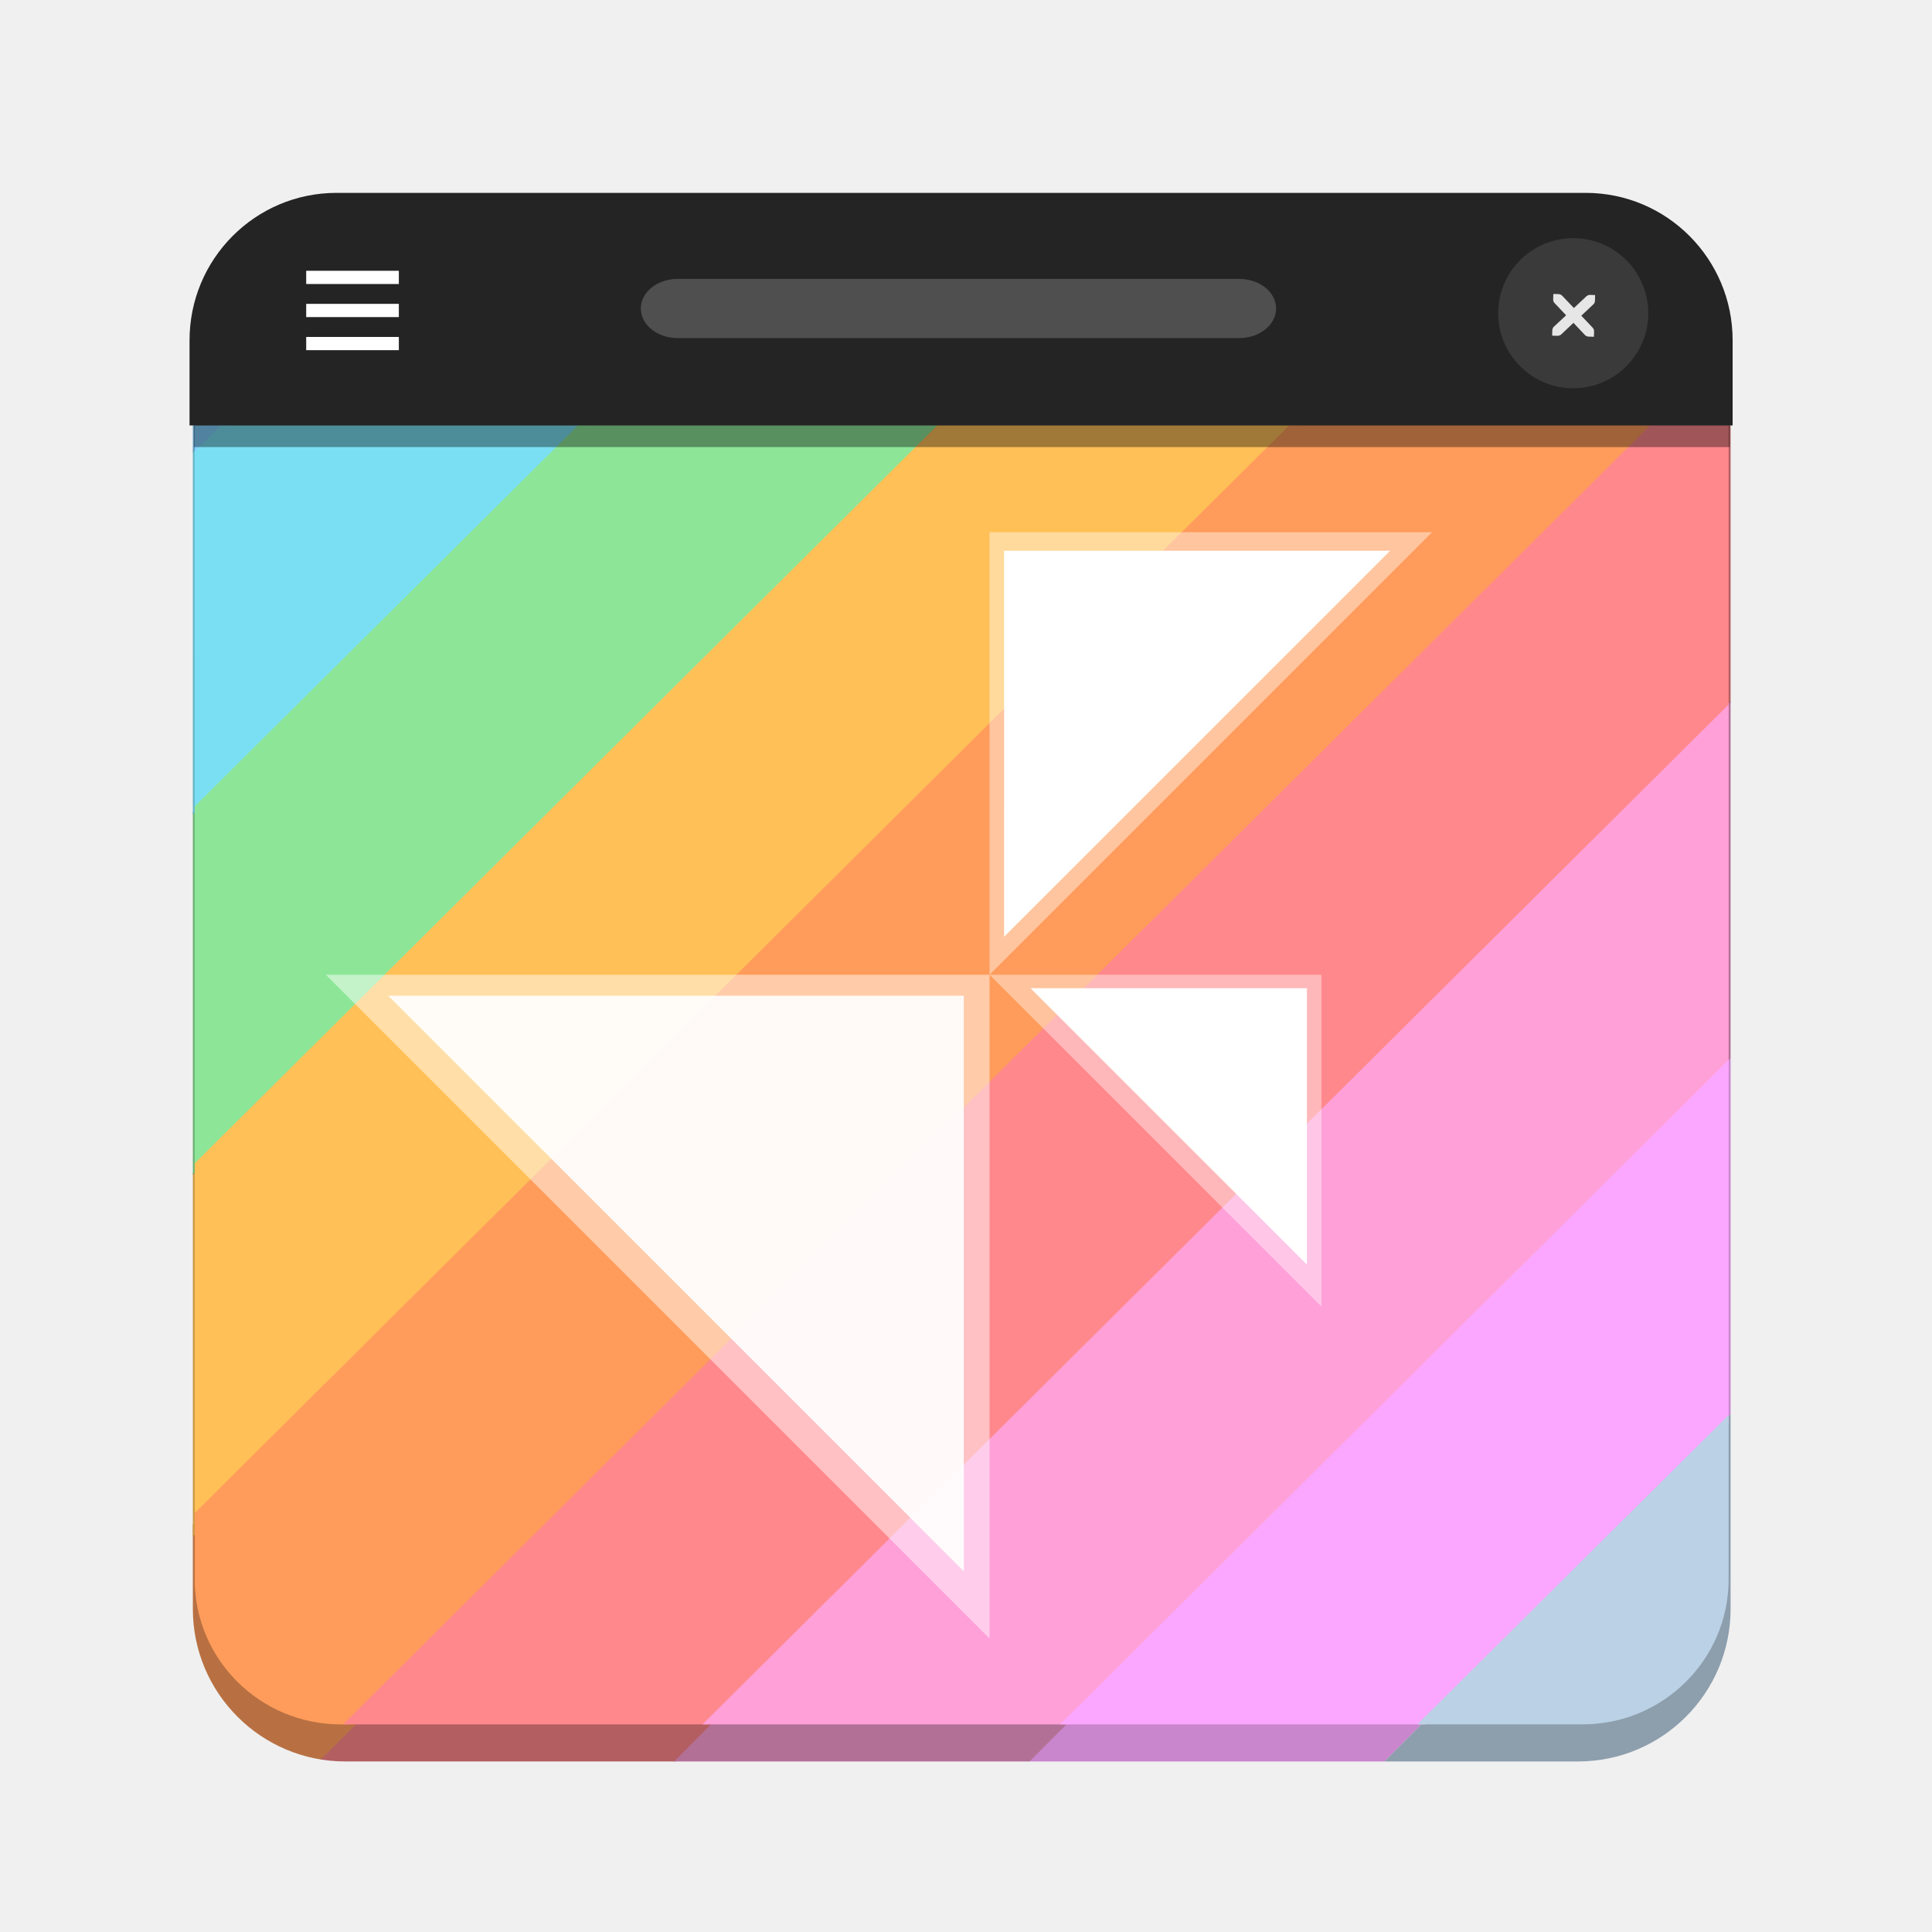
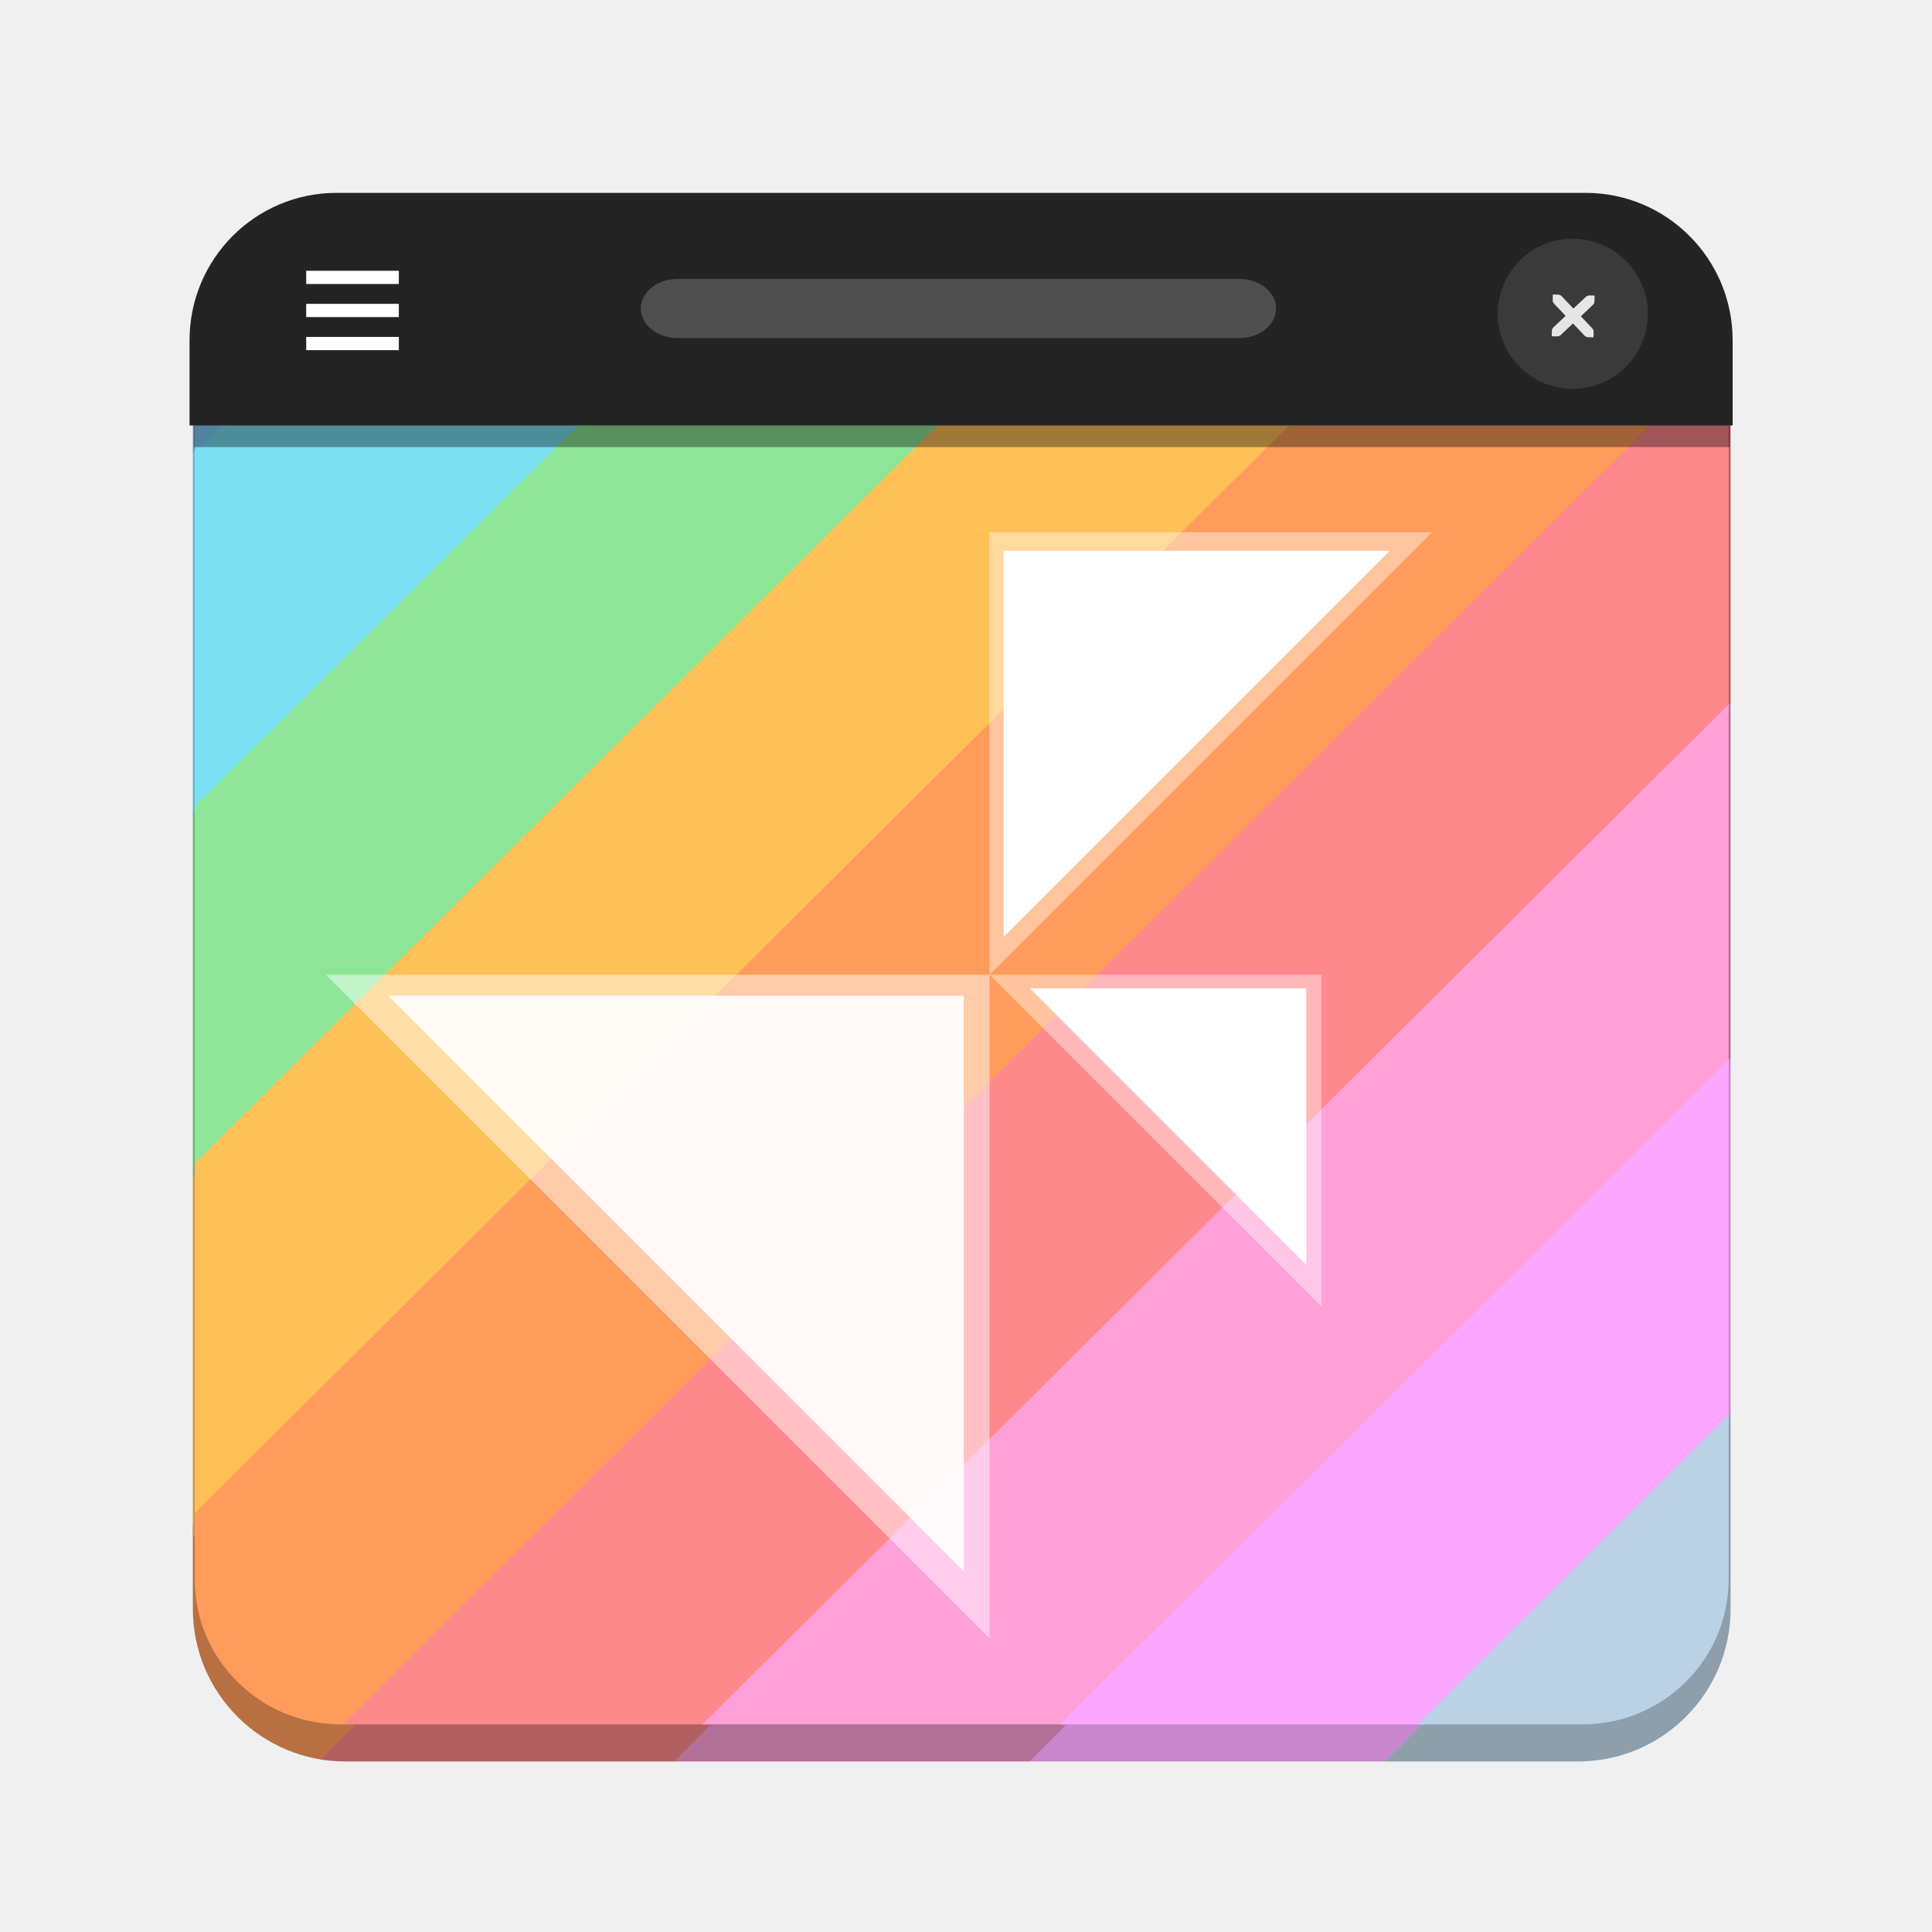
- <svg xmlns="http://www.w3.org/2000/svg" height="128px" viewBox="0 0 128 128" width="128px" version="1.1" id="svg16" xml:space="preserve">
-   <defs id="defs16">
-     <clipPath clipPathUnits="userSpaceOnUse" id="clipPath17">
-       <path d="M 105.998,97.999 V 30.001 c 0,-4.419 -3.58,-7.999 -7.999,-7.999 H 30.001 c -4.419,0 -7.999,3.58 -7.999,7.999 v 67.998 c 0,4.419 3.58,7.999 7.999,7.999 h 67.998 c 4.419,0 7.999,-3.58 7.999,-7.999 z m 0,0" fill="url(#a)" id="path17" style="fill:#000000;fill-opacity:1" />
+ <svg xmlns="http://www.w3.org/2000/svg" xmlns:xlink="http://www.w3.org/1999/xlink" xml:space="preserve" width="128" height="128">
+   <defs>
+     <clipPath id="y" clipPathUnits="userSpaceOnUse">
+       <path d="M105.998 97.999V30.001c0-4.419-3.58-7.999-7.999-7.999H30.001c-4.419 0-7.999 3.58-7.999 7.999v67.998c0 4.419 3.58 7.999 7.999 7.999h67.998c4.419 0 7.999-3.58 7.999-7.999m0 0" />
    </clipPath>
-     <clipPath clipPathUnits="userSpaceOnUse" id="clipPath18">
-       <path d="M 144.248,-5.656 96.166,-53.738 c -3.125,-3.125 -8.188,-3.125 -11.313,3e-6 L 36.771,-5.656 c -3.125,3.125 -3.125,8.188 0,11.313 L 84.853,53.738 c 3.125,3.125 8.188,3.125 11.313,3e-6 L 144.248,5.656 c 3.125,-3.125 3.125,-8.188 0,-11.313 z m 0,0" fill="url(#a)" id="path18" style="fill:#000000;fill-opacity:1" />
+     <clipPath id="x" clipPathUnits="userSpaceOnUse">
+       <use xlink:href="#a" />
    </clipPath>
-     <clipPath clipPathUnits="userSpaceOnUse" id="clipPath19">
-       <path d="M 144.248,-5.656 96.166,-53.738 c -3.125,-3.125 -8.188,-3.125 -11.313,3e-6 L 36.771,-5.656 c -3.125,3.125 -3.125,8.188 0,11.313 L 84.853,53.738 c 3.125,3.125 8.188,3.125 11.313,3e-6 L 144.248,5.656 c 3.125,-3.125 3.125,-8.188 0,-11.313 z m 0,0" fill="url(#a)" id="path19" style="fill:#000000;fill-opacity:1" />
+     <clipPath id="w" clipPathUnits="userSpaceOnUse">
+       <use xlink:href="#a" />
    </clipPath>
-     <clipPath clipPathUnits="userSpaceOnUse" id="clipPath20">
-       <path d="M 144.248,-5.656 96.166,-53.738 c -3.125,-3.125 -8.188,-3.125 -11.313,3e-6 L 36.771,-5.656 c -3.125,3.125 -3.125,8.188 0,11.313 L 84.853,53.738 c 3.125,3.125 8.188,3.125 11.313,3e-6 L 144.248,5.656 c 3.125,-3.125 3.125,-8.188 0,-11.313 z m 0,0" fill="url(#a)" id="path20" style="fill:#000000;fill-opacity:1" />
+     <clipPath id="v" clipPathUnits="userSpaceOnUse">
+       <use xlink:href="#a" />
    </clipPath>
-     <clipPath clipPathUnits="userSpaceOnUse" id="clipPath21">
-       <path d="M 144.248,-5.656 96.166,-53.738 c -3.125,-3.125 -8.188,-3.125 -11.313,3e-6 L 36.771,-5.656 c -3.125,3.125 -3.125,8.188 0,11.313 L 84.853,53.738 c 3.125,3.125 8.188,3.125 11.313,3e-6 L 144.248,5.656 c 3.125,-3.125 3.125,-8.188 0,-11.313 z m 0,0" fill="url(#a)" id="path21" style="fill:#000000;fill-opacity:1" />
+     <clipPath id="u" clipPathUnits="userSpaceOnUse">
+       <use xlink:href="#a" />
    </clipPath>
-     <clipPath clipPathUnits="userSpaceOnUse" id="clipPath22">
-       <path d="M 144.248,-5.656 96.166,-53.738 c -3.125,-3.125 -8.188,-3.125 -11.313,3e-6 L 36.771,-5.656 c -3.125,3.125 -3.125,8.188 0,11.313 L 84.853,53.738 c 3.125,3.125 8.188,3.125 11.313,3e-6 L 144.248,5.656 c 3.125,-3.125 3.125,-8.188 0,-11.313 z m 0,0" fill="url(#a)" id="path22" style="fill:#000000;fill-opacity:1" />
+     <clipPath id="t" clipPathUnits="userSpaceOnUse">
+       <use xlink:href="#a" />
    </clipPath>
-     <clipPath clipPathUnits="userSpaceOnUse" id="clipPath23">
-       <path d="M 144.248,-5.656 96.166,-53.738 c -3.125,-3.125 -8.188,-3.125 -11.313,3e-6 L 36.771,-5.656 c -3.125,3.125 -3.125,8.188 0,11.313 L 84.853,53.738 c 3.125,3.125 8.188,3.125 11.313,3e-6 L 144.248,5.656 c 3.125,-3.125 3.125,-8.188 0,-11.313 z m 0,0" fill="url(#a)" id="path23" style="fill:#000000;fill-opacity:1" />
+     <clipPath id="s" clipPathUnits="userSpaceOnUse">
+       <use xlink:href="#a" />
    </clipPath>
-     <clipPath clipPathUnits="userSpaceOnUse" id="clipPath24">
-       <path d="M 144.248,-5.656 96.166,-53.738 c -3.125,-3.125 -8.188,-3.125 -11.313,3e-6 L 36.771,-5.656 c -3.125,3.125 -3.125,8.188 0,11.313 L 84.853,53.738 c 3.125,3.125 8.188,3.125 11.313,3e-6 L 144.248,5.656 c 3.125,-3.125 3.125,-8.188 0,-11.313 z m 0,0" fill="url(#a)" id="path24" style="fill:#000000;fill-opacity:1" />
+     <clipPath id="r" clipPathUnits="userSpaceOnUse">
+       <use xlink:href="#a" />
    </clipPath>
-     <clipPath clipPathUnits="userSpaceOnUse" id="clipPath25">
-       <path d="M 144.248,-5.656 96.166,-53.738 c -3.125,-3.125 -8.188,-3.125 -11.313,3e-6 L 36.771,-5.656 c -3.125,3.125 -3.125,8.188 0,11.313 L 84.853,53.738 c 3.125,3.125 8.188,3.125 11.313,3e-6 L 144.248,5.656 c 3.125,-3.125 3.125,-8.188 0,-11.313 z m 0,0" fill="url(#a)" id="path25" style="fill:#000000;fill-opacity:1" />
+     <clipPath id="q" clipPathUnits="userSpaceOnUse">
+       <use xlink:href="#a" />
    </clipPath>
-     <clipPath clipPathUnits="userSpaceOnUse" id="clipPath26">
-       <path d="M 144.248,-5.656 96.166,-53.738 c -3.125,-3.125 -8.188,-3.125 -11.313,3e-6 L 36.771,-5.656 c -3.125,3.125 -3.125,8.188 0,11.313 L 84.853,53.738 c 3.125,3.125 8.188,3.125 11.313,3e-6 L 144.248,5.656 c 3.125,-3.125 3.125,-8.188 0,-11.313 z m 0,0" fill="url(#a)" id="path26" style="fill:#000000;fill-opacity:1" />
+     <clipPath id="p" clipPathUnits="userSpaceOnUse">
+       <use xlink:href="#a" />
    </clipPath>
-     <clipPath clipPathUnits="userSpaceOnUse" id="clipPath26-3">
-       <path d="M 144.248,-5.656 96.166,-53.738 c -3.125,-3.125 -8.188,-3.125 -11.313,3e-6 L 36.771,-5.656 c -3.125,3.125 -3.125,8.188 0,11.313 L 84.853,53.738 c 3.125,3.125 8.188,3.125 11.313,3e-6 L 144.248,5.656 c 3.125,-3.125 3.125,-8.188 0,-11.313 z m 0,0" fill="url(#a)" id="path26-6" style="fill:#000000;fill-opacity:1" />
+     <clipPath id="n" clipPathUnits="userSpaceOnUse">
+       <rect width="102.229" height="103.499" x="12.977" y="12.802" fill="#4f4f4f" stroke="#000" stroke-opacity="0" stroke-width="1.529" rx="10.143" ry="10.11" transform="rotate(-45)" />
    </clipPath>
-     <clipPath clipPathUnits="userSpaceOnUse" id="clipPath25-7">
-       <path d="M 144.248,-5.656 96.166,-53.738 c -3.125,-3.125 -8.188,-3.125 -11.313,3e-6 L 36.771,-5.656 c -3.125,3.125 -3.125,8.188 0,11.313 L 84.853,53.738 c 3.125,3.125 8.188,3.125 11.313,3e-6 L 144.248,5.656 c 3.125,-3.125 3.125,-8.188 0,-11.313 z m 0,0" fill="url(#a)" id="path25-5" style="fill:#000000;fill-opacity:1" />
+     <clipPath id="m" clipPathUnits="userSpaceOnUse">
+       <rect width="102.229" height="103.499" x="12.977" y="12.802" fill="#4f4f4f" stroke="#000" stroke-opacity="0" stroke-width="1.529" rx="10.143" ry="10.11" transform="rotate(-45)" />
    </clipPath>
-     <clipPath clipPathUnits="userSpaceOnUse" id="clipPath24-3">
-       <path d="M 144.248,-5.656 96.166,-53.738 c -3.125,-3.125 -8.188,-3.125 -11.313,3e-6 L 36.771,-5.656 c -3.125,3.125 -3.125,8.188 0,11.313 L 84.853,53.738 c 3.125,3.125 8.188,3.125 11.313,3e-6 L 144.248,5.656 c 3.125,-3.125 3.125,-8.188 0,-11.313 z m 0,0" fill="url(#a)" id="path24-5" style="fill:#000000;fill-opacity:1" />
+     <clipPath id="l" clipPathUnits="userSpaceOnUse">
+       <rect width="102.229" height="103.499" x="12.977" y="12.802" fill="#4f4f4f" stroke="#000" stroke-opacity="0" stroke-width="1.529" rx="10.143" ry="10.11" transform="rotate(-45)" />
    </clipPath>
-     <clipPath clipPathUnits="userSpaceOnUse" id="clipPath23-6">
-       <path d="M 144.248,-5.656 96.166,-53.738 c -3.125,-3.125 -8.188,-3.125 -11.313,3e-6 L 36.771,-5.656 c -3.125,3.125 -3.125,8.188 0,11.313 L 84.853,53.738 c 3.125,3.125 8.188,3.125 11.313,3e-6 L 144.248,5.656 c 3.125,-3.125 3.125,-8.188 0,-11.313 z m 0,0" fill="url(#a)" id="path23-2" style="fill:#000000;fill-opacity:1" />
+     <clipPath id="k" clipPathUnits="userSpaceOnUse">
+       <rect width="102.229" height="103.499" x="12.977" y="12.802" fill="#4f4f4f" stroke="#000" stroke-opacity="0" stroke-width="1.529" rx="10.143" ry="10.11" transform="rotate(-45)" />
    </clipPath>
-     <clipPath clipPathUnits="userSpaceOnUse" id="clipPath22-9">
-       <path d="M 144.248,-5.656 96.166,-53.738 c -3.125,-3.125 -8.188,-3.125 -11.313,3e-6 L 36.771,-5.656 c -3.125,3.125 -3.125,8.188 0,11.313 L 84.853,53.738 c 3.125,3.125 8.188,3.125 11.313,3e-6 L 144.248,5.656 c 3.125,-3.125 3.125,-8.188 0,-11.313 z m 0,0" fill="url(#a)" id="path22-1" style="fill:#000000;fill-opacity:1" />
+     <clipPath id="j" clipPathUnits="userSpaceOnUse">
+       <rect width="102.229" height="103.499" x="12.977" y="12.802" fill="#4f4f4f" stroke="#000" stroke-opacity="0" stroke-width="1.529" rx="10.143" ry="10.11" transform="rotate(-45)" />
    </clipPath>
-     <clipPath clipPathUnits="userSpaceOnUse" id="clipPath21-2">
-       <path d="M 144.248,-5.656 96.166,-53.738 c -3.125,-3.125 -8.188,-3.125 -11.313,3e-6 L 36.771,-5.656 c -3.125,3.125 -3.125,8.188 0,11.313 L 84.853,53.738 c 3.125,3.125 8.188,3.125 11.313,3e-6 L 144.248,5.656 c 3.125,-3.125 3.125,-8.188 0,-11.313 z m 0,0" fill="url(#a)" id="path21-7" style="fill:#000000;fill-opacity:1" />
+     <clipPath id="i" clipPathUnits="userSpaceOnUse">
+       <rect width="102.229" height="103.499" x="12.977" y="12.802" fill="#4f4f4f" stroke="#000" stroke-opacity="0" stroke-width="1.529" rx="10.143" ry="10.11" transform="rotate(-45)" />
    </clipPath>
-     <clipPath clipPathUnits="userSpaceOnUse" id="clipPath20-0">
-       <path d="M 144.248,-5.656 96.166,-53.738 c -3.125,-3.125 -8.188,-3.125 -11.313,3e-6 L 36.771,-5.656 c -3.125,3.125 -3.125,8.188 0,11.313 L 84.853,53.738 c 3.125,3.125 8.188,3.125 11.313,3e-6 L 144.248,5.656 c 3.125,-3.125 3.125,-8.188 0,-11.313 z m 0,0" fill="url(#a)" id="path20-9" style="fill:#000000;fill-opacity:1" />
+     <clipPath id="h" clipPathUnits="userSpaceOnUse">
+       <rect width="102.229" height="103.499" x="12.977" y="12.802" fill="#4f4f4f" stroke="#000" stroke-opacity="0" stroke-width="1.529" rx="10.143" ry="10.11" transform="rotate(-45)" />
    </clipPath>
-     <clipPath clipPathUnits="userSpaceOnUse" id="clipPath19-3">
-       <path d="M 144.248,-5.656 96.166,-53.738 c -3.125,-3.125 -8.188,-3.125 -11.313,3e-6 L 36.771,-5.656 c -3.125,3.125 -3.125,8.188 0,11.313 L 84.853,53.738 c 3.125,3.125 8.188,3.125 11.313,3e-6 L 144.248,5.656 c 3.125,-3.125 3.125,-8.188 0,-11.313 z m 0,0" fill="url(#a)" id="path19-6" style="fill:#000000;fill-opacity:1" />
+     <clipPath id="g" clipPathUnits="userSpaceOnUse">
+       <rect width="102.229" height="103.499" x="12.977" y="12.802" fill="#4f4f4f" stroke="#000" stroke-opacity="0" stroke-width="1.529" rx="10.143" ry="10.11" transform="rotate(-45)" />
    </clipPath>
-     <clipPath clipPathUnits="userSpaceOnUse" id="clipPath18-0">
-       <path d="M 144.248,-5.656 96.166,-53.738 c -3.125,-3.125 -8.188,-3.125 -11.313,3e-6 L 36.771,-5.656 c -3.125,3.125 -3.125,8.188 0,11.313 L 84.853,53.738 c 3.125,3.125 8.188,3.125 11.313,3e-6 L 144.248,5.656 c 3.125,-3.125 3.125,-8.188 0,-11.313 z m 0,0" fill="url(#a)" id="path18-6" style="fill:#000000;fill-opacity:1" />
+     <clipPath id="f" clipPathUnits="userSpaceOnUse">
+       <rect width="102.229" height="103.499" x="12.977" y="12.802" fill="#4f4f4f" stroke="#000" stroke-opacity="0" stroke-width="1.529" rx="10.143" ry="10.11" transform="rotate(-45)" />
    </clipPath>
-     <clipPath clipPathUnits="userSpaceOnUse" id="clipPath5">
-       <rect style="fill:#4f4f4f;fill-opacity:1;stroke:#000000;stroke-width:1.529;stroke-opacity:0" id="rect9" width="102.229" height="103.499" x="12.977" y="12.802" rx="10.143" ry="10.11" transform="rotate(-45)" />
+     <clipPath id="o" clipPathUnits="userSpaceOnUse">
+       <path fill="#1e1e1e" stroke-width="2.894" d="M10.406 34.718h102.955v79.628h-102.955z" />
    </clipPath>
-     <clipPath clipPathUnits="userSpaceOnUse" id="clipPath9">
-       <rect style="fill:#4f4f4f;fill-opacity:1;stroke:#000000;stroke-width:1.529;stroke-opacity:0" id="rect10" width="102.229" height="103.499" x="12.977" y="12.802" rx="10.143" ry="10.11" transform="rotate(-45)" />
+     <clipPath id="e" clipPathUnits="userSpaceOnUse">
+       <path fill="#1e1e1e" stroke-width="3.513" d="M-1.724 27.773h126.189v95.747h-126.189z" />
    </clipPath>
-     <clipPath clipPathUnits="userSpaceOnUse" id="clipPath10">
-       <rect style="fill:#4f4f4f;fill-opacity:1;stroke:#000000;stroke-width:1.529;stroke-opacity:0" id="rect11" width="102.229" height="103.499" x="12.977" y="12.802" rx="10.143" ry="10.11" transform="rotate(-45)" />
-     </clipPath>
-     <clipPath clipPathUnits="userSpaceOnUse" id="clipPath11">
-       <rect style="fill:#4f4f4f;fill-opacity:1;stroke:#000000;stroke-width:1.529;stroke-opacity:0" id="rect13" width="102.229" height="103.499" x="12.977" y="12.802" rx="10.143" ry="10.11" transform="rotate(-45)" />
-     </clipPath>
-     <clipPath clipPathUnits="userSpaceOnUse" id="clipPath13">
-       <rect style="fill:#4f4f4f;fill-opacity:1;stroke:#000000;stroke-width:1.529;stroke-opacity:0" id="rect14" width="102.229" height="103.499" x="12.977" y="12.802" rx="10.143" ry="10.11" transform="rotate(-45)" />
-     </clipPath>
-     <clipPath clipPathUnits="userSpaceOnUse" id="clipPath14">
-       <rect style="fill:#4f4f4f;fill-opacity:1;stroke:#000000;stroke-width:1.529;stroke-opacity:0" id="rect15" width="102.229" height="103.499" x="12.977" y="12.802" rx="10.143" ry="10.11" transform="rotate(-45)" />
-     </clipPath>
-     <clipPath clipPathUnits="userSpaceOnUse" id="clipPath15">
-       <rect style="fill:#4f4f4f;fill-opacity:1;stroke:#000000;stroke-width:1.529;stroke-opacity:0" id="rect18" width="102.229" height="103.499" x="12.977" y="12.802" rx="10.143" ry="10.11" transform="rotate(-45)" />
-     </clipPath>
-     <clipPath clipPathUnits="userSpaceOnUse" id="clipPath27">
-       <rect style="fill:#4f4f4f;fill-opacity:1;stroke:#000000;stroke-width:1.529;stroke-opacity:0" id="rect28" width="102.229" height="103.499" x="12.977" y="12.802" rx="10.143" ry="10.11" transform="rotate(-45)" />
-     </clipPath>
-     <clipPath clipPathUnits="userSpaceOnUse" id="clipPath28">
-       <rect style="fill:#4f4f4f;fill-opacity:1;stroke:#000000;stroke-width:1.529;stroke-opacity:0" id="rect29" width="102.229" height="103.499" x="12.977" y="12.802" rx="10.143" ry="10.11" transform="rotate(-45)" />
-     </clipPath>
-     <clipPath clipPathUnits="userSpaceOnUse" id="clipPath29">
-       <rect style="display:inline;fill:#1e1e1e;stroke-width:2.894" id="rect31" width="102.955" height="79.628" x="10.406" y="34.718" />
-     </clipPath>
-     <clipPath clipPathUnits="userSpaceOnUse" id="clipPath31">
-       <rect style="display:inline;fill:#1e1e1e;stroke-width:3.513" id="rect32" width="126.189" height="95.747" x="-1.724" y="27.773" />
-     </clipPath>
+     <path id="a" fill="#000" d="M144.248-5.656 96.166-53.738c-3.125-3.125-8.188-3.125-11.313 0L36.771-5.656c-3.125 3.125-3.125 8.188 0 11.313L84.853 53.738c3.125 3.125 8.188 3.125 11.313 0L144.248 5.656c3.125-3.125 3.125-8.188 0-11.313m0 0" />
+     <path id="c" d="M0 0h128v128H0z" />
+     <path id="d" d="M0 0h192v152H0z" />
  </defs>
-   <linearGradient id="a" gradientTransform="matrix(0,-1,-1,0,178.5513,269.061)" gradientUnits="userSpaceOnUse" x1="168.291" x2="243.245" y1="77.782" y2="152.735">
-     <stop offset="0" stop-color="#8ff0a4" id="stop1" />
-     <stop offset="1" stop-color="#3584e4" id="stop2" />
-   </linearGradient>
-   <filter id="b" height="1" width="1" x="0" y="0">
-     <feColorMatrix in="SourceGraphic" type="matrix" values="0 0 0 0 1 0 0 0 0 1 0 0 0 0 1 0 0 0 1 0" id="feColorMatrix2" />
+   <filter id="b" width="1" height="1" x="0" y="0">
+     <feColorMatrix in="SourceGraphic" values="0 0 0 0 1 0 0 0 0 1 0 0 0 0 1 0 0 0 1 0" />
  </filter>
-   <mask id="c">
-     <g filter="url(#b)" id="g2">
-       <rect fill-opacity="0.95" height="128" width="128" id="rect2" />
+   <mask id="A">
+     <g filter="url(#b)">
+       <use xlink:href="#c" fill-opacity=".95" />
    </g>
  </mask>
-   <clipPath id="d">
-     <rect height="152" width="192" id="rect3" />
+   <clipPath id="z">
+     <use xlink:href="#d" />
  </clipPath>
-   <mask id="e">
-     <g filter="url(#b)" id="g4">
-       <rect fill-opacity="0.75" height="128" width="128" id="rect4" />
+   <mask id="C">
+     <g filter="url(#b)">
+       <use xlink:href="#c" fill-opacity=".75" />
    </g>
  </mask>
-   <clipPath id="f">
-     <rect height="152" width="192" id="rect5" />
+   <clipPath id="B">
+     <use xlink:href="#d" />
  </clipPath>
-   <mask id="g">
-     <g filter="url(#b)" id="g6">
-       <rect fill-opacity="0.4" height="128" width="128" id="rect6" />
+   <mask id="E">
+     <g filter="url(#b)">
+       <use xlink:href="#c" fill-opacity=".4" />
    </g>
  </mask>
-   <clipPath id="h">
-     <rect height="152" width="192" id="rect7" />
+   <clipPath id="D">
+     <use xlink:href="#d" />
  </clipPath>
-   <mask id="i">
-     <g filter="url(#b)" id="g8">
-       <rect fill-opacity="0.8" height="128" width="128" id="rect8" />
-     </g>
-   </mask>
-   <linearGradient id="j" gradientUnits="userSpaceOnUse" x1="16" x2="128" y1="96" y2="96">
-     <stop offset="0" stop-color="#3584e4" id="stop8" />
-     <stop offset="0.429" stop-color="#62a0ea" id="stop9" />
-     <stop offset="0.5" stop-color="#c1d9f7" id="stop10" />
-     <stop offset="0.571" stop-color="#62a0ea" id="stop11" />
-     <stop offset="1" stop-color="#3584e4" id="stop12" />
-   </linearGradient>
-   <clipPath id="k">
-     <rect height="152" width="192" id="rect12" />
-   </clipPath>
-   <g id="g29" transform="matrix(0.9965837,0,0,1,-0.1561044,0.4004129)" clip-path="url(#clipPath31)">
-     <rect style="fill:#c986cd;fill-opacity:1;stroke:#520000;stroke-width:1.469;stroke-opacity:0" id="rect1" width="16.711" height="139.956" x="130.727" y="-66.287" transform="rotate(45)" clip-path="url(#clipPath28)" />
-     <rect style="fill:#b35f62;fill-opacity:1;stroke:#520000;stroke-width:1.562;stroke-opacity:0" id="rect1-2" width="16.818" height="157.362" x="97.302" y="-87.924" transform="rotate(45)" clip-path="url(#clipPath27)" />
-     <rect style="fill:#b87042;fill-opacity:1;stroke:#520000;stroke-width:1.571;stroke-opacity:0" id="rect1-2-3" width="17.009" height="157.353" x="80.325" y="-83.106" transform="rotate(45)" clip-path="url(#clipPath15)" />
-     <rect style="fill:#ca9845;fill-opacity:1;stroke:#520000;stroke-width:1.571;stroke-opacity:0" id="rect1-2-3-1" width="17.009" height="157.353" x="63.864" y="-80.556" transform="rotate(45)" clip-path="url(#clipPath14)" />
-     <rect style="fill:#6db275;fill-opacity:1;stroke:#520000;stroke-width:1.571;stroke-opacity:0" id="rect1-2-3-1-6" width="17.009" height="157.353" x="46.925" y="-75.76" transform="rotate(45)" clip-path="url(#clipPath13)" />
-     <rect style="fill:#65b7c8;fill-opacity:1;stroke:#520000;stroke-width:1.571;stroke-opacity:0" id="rect1-2-3-1-6-2" width="17.009" height="157.353" x="30.043" y="-79.737" transform="rotate(45)" clip-path="url(#clipPath11)" />
-     <rect style="fill:#5f98bb;fill-opacity:1;stroke:#520000;stroke-width:1.571;stroke-opacity:0" id="rect1-2-3-1-6-2-6" width="17.009" height="157.353" x="13.086" y="-58.537" transform="rotate(45)" clip-path="url(#clipPath10)" />
-     <rect style="fill:#b37097;fill-opacity:1;stroke:#520000;stroke-width:1.469;stroke-opacity:0" id="rect1-5" width="16.711" height="139.956" x="114.038" y="-81.64" transform="rotate(45)" clip-path="url(#clipPath9)" />
-     <rect style="fill:#8d9ead;fill-opacity:1;stroke:#520000;stroke-width:1.452;stroke-opacity:0" id="rect1-9" width="16.328" height="139.972" x="147.432" y="-84.705" transform="rotate(45)" clip-path="url(#clipPath5)" />
+   <g clip-path="url(#e)" transform="matrix(.99658 0 0 1 -.1561044 .4004129)">
+     <path fill="#c986cd" d="M130.727-66.287h16.711v139.956H130.727z" clip-path="url(#f)" transform="rotate(45)" />
+     <path fill="#b35f62" d="M97.302-87.924h16.818v157.362H97.302z" clip-path="url(#g)" transform="rotate(45)" />
+     <path fill="#b87042" d="M80.325-83.106H97.334v157.353H80.325z" clip-path="url(#h)" transform="rotate(45)" />
+     <path fill="#ca9845" d="M63.864-80.556h17.009v157.353H63.864z" clip-path="url(#i)" transform="rotate(45)" />
+     <path fill="#6db275" d="M46.925-75.76h17.009v157.353H46.925z" clip-path="url(#j)" transform="rotate(45)" />
+     <path fill="#65b7c8" d="M30.043-79.737h17.009v157.353H30.043z" clip-path="url(#k)" transform="rotate(45)" />
+     <path fill="#5f98bb" d="M13.086-58.537h17.009v157.353H13.086z" clip-path="url(#l)" transform="rotate(45)" />
+     <path fill="#b37097" d="M114.038-81.64h16.711v139.956H114.038z" clip-path="url(#m)" transform="rotate(45)" />
+     <path fill="#8d9ead" d="M147.432-84.705h16.328v139.972h-16.328z" clip-path="url(#n)" transform="rotate(45)" />
  </g>
-   <g id="g27" transform="matrix(1.221485,0,0,1.20243,-14.58507,-13.5716)" style="display:inline" clip-path="url(#clipPath29)">
-     <rect style="fill:#81d0ff;fill-opacity:1;stroke:#000000;stroke-width:0.836;stroke-opacity:0" id="rect17" width="14.167" height="137.721" x="27.164" y="-75.048" rx="2.205" ry="2.062" transform="matrix(0.7003946,0.7071068,-0.7003946,0.7071068,0.7083305,0.300276)" clip-path="url(#clipPath26)" />
-     <rect style="fill:#7bdff4;fill-opacity:1;stroke:#000000;stroke-width:0.836;stroke-opacity:0" id="rect17-9" width="14.167" height="137.721" x="40.912" y="-78.815" rx="2.205" ry="2.062" transform="matrix(0.7003946,0.7071068,-0.7003946,0.7071068,0.7083305,0.300276)" clip-path="url(#clipPath25)" />
-     <rect style="fill:#8de698;fill-opacity:1;stroke:#000000;stroke-width:0.836;stroke-opacity:0" id="rect17-2" width="14.167" height="137.721" x="54.741" y="-77.986" rx="2.205" ry="2.062" transform="matrix(0.7003946,0.7071068,-0.7003946,0.7071068,0.7083305,0.300276)" clip-path="url(#clipPath24)" />
-     <rect style="fill:#ffc057;fill-opacity:1;stroke:#000000;stroke-width:0.836;stroke-opacity:0" id="rect17-0" width="14.167" height="137.721" x="68.652" y="-80.183" rx="2.205" ry="2.062" transform="matrix(0.7003946,0.7071068,-0.7003946,0.7071068,0.7083305,0.300276)" clip-path="url(#clipPath23)" />
-     <rect style="fill:#ff9c5b;fill-opacity:1;stroke:#000000;stroke-width:0.836;stroke-opacity:0" id="rect17-3" width="14.167" height="137.721" x="82.276" y="-80.357" rx="2.205" ry="2.062" transform="matrix(0.7003946,0.7071068,-0.7003946,0.7071068,0.7083305,0.300276)" clip-path="url(#clipPath22)" />
-     <rect style="fill:#ff888c;fill-opacity:1;stroke:#000000;stroke-width:0.836;stroke-opacity:0" id="rect17-06" width="14.167" height="137.721" x="96.251" y="-84.093" transform="matrix(0.7003946,0.7071068,-0.7003946,0.7071068,0.7083305,0.300276)" clip-path="url(#clipPath21)" />
-     <rect style="fill:#ffa0d8;fill-opacity:1;stroke:#000000;stroke-width:0.836;stroke-opacity:0" id="rect17-6" width="14.167" height="137.721" x="110.169" y="-78.122" rx="2.205" ry="2.062" transform="matrix(0.7003946,0.7071068,-0.7003946,0.7071068,0.7083305,0.300276)" clip-path="url(#clipPath20)" />
-     <rect style="fill:#fba7ff;fill-opacity:1;stroke:#000000;stroke-width:0.836;stroke-opacity:0" id="rect17-6-8" width="14.167" height="137.721" x="124.016" y="-77.603" rx="2.205" ry="2.062" transform="matrix(0.7003946,0.7071068,-0.7003946,0.7071068,0.7083305,0.300276)" clip-path="url(#clipPath19)" />
-     <rect style="fill:#bbd1e5;fill-opacity:1;stroke:#000000;stroke-width:0.836;stroke-opacity:0" id="rect17-6-9" width="14.167" height="137.721" x="137.852" y="-75.461" rx="2.205" ry="2.062" transform="matrix(0.7003946,0.7071068,-0.7003946,0.7071068,0.7083305,0.300276)" clip-path="url(#clipPath18)" />
+   <g clip-path="url(#o)" transform="matrix(1.22148 0 0 1.20243 -14.58507 -13.5716)">
+     <rect width="14.167" height="137.721" x="27.164" y="-75.048" fill="#81d0ff" clip-path="url(#p)" rx="2.205" ry="2.062" transform="scale(.9905 1)rotate(45 -.004905764 1.013363)" />
+     <rect width="14.167" height="137.721" x="40.912" y="-78.815" fill="#7bdff4" clip-path="url(#q)" rx="2.205" ry="2.062" transform="scale(.9905 1)rotate(45 -.004905764 1.013363)" />
+     <rect width="14.167" height="137.721" x="54.741" y="-77.986" fill="#8de698" clip-path="url(#r)" rx="2.205" ry="2.062" transform="scale(.9905 1)rotate(45 -.004905764 1.013363)" />
+     <rect width="14.167" height="137.721" x="68.652" y="-80.183" fill="#ffc057" clip-path="url(#s)" rx="2.205" ry="2.062" transform="scale(.9905 1)rotate(45 -.004905764 1.013363)" />
+     <rect width="14.167" height="137.721" x="82.276" y="-80.357" fill="#ff9c5b" clip-path="url(#t)" rx="2.205" ry="2.062" transform="scale(.9905 1)rotate(45 -.004905764 1.013363)" />
+     <path fill="#ff888c" d="M96.251-84.093h14.167v137.721h-14.167z" clip-path="url(#u)" transform="scale(.9905 1)rotate(45 -.004905764 1.013363)" />
+     <rect width="14.167" height="137.721" x="110.169" y="-78.122" fill="#ffa0d8" clip-path="url(#v)" rx="2.205" ry="2.062" transform="scale(.9905 1)rotate(45 -.004905764 1.013363)" />
+     <rect width="14.167" height="137.721" x="124.016" y="-77.603" fill="#fba7ff" clip-path="url(#w)" rx="2.205" ry="2.062" transform="scale(.9905 1)rotate(45 -.004905764 1.013363)" />
+     <rect width="14.167" height="137.721" x="137.852" y="-75.461" fill="#bbd1e5" clip-path="url(#x)" rx="2.205" ry="2.062" transform="scale(.9905 1)rotate(45 -.004905764 1.013363)" />
  </g>
-   <rect style="fill:#000000;fill-opacity:0.372;stroke:#520000;stroke-width:0.658;stroke-opacity:0" id="rect30" width="101.761" height="1.572" x="12.848" y="28.049" />
-   <g id="g1" transform="translate(-0.4001965)">
-     <rect style="display:inline;fill:#242424;fill-opacity:1;stroke:#000000;stroke-width:1.266;stroke-opacity:0" id="rect16" width="101.512" height="20.302" x="13.641" y="14.316" rx="4" ry="2.607" clip-path="url(#clipPath17)" transform="matrix(1.217129,0,0,1.221485,-13.82158,-14.09664)" />
-     <g id="g26" transform="matrix(1.221485,0,0,1.221485,-14.16206,-14.09664)" style="display:inline">
-       <rect style="fill:#4f4f4f;fill-opacity:1;stroke:#000000;stroke-width:0.911;stroke-opacity:0" id="rect26" width="34.457" height="3.21" x="46.679" y="26.668" rx="2" ry="20" />
-       <g fill="#222222" id="g3" transform="matrix(0.3588845,0,0,0.3588845,28.1712,25.50969)" style="fill:#ffffff;fill-opacity:1">
-         <path d="M 1,2 H 15 V 4 H 1 Z m 0,0" id="path1" style="fill:#ffffff;fill-opacity:1" />
-         <path d="M 1,7 H 15 V 9 H 1 Z m 0,0" id="path2-3" style="fill:#ffffff;fill-opacity:1" />
-         <path d="m 1,12 h 14 v 2 H 1 Z m 0,0" id="path3" style="fill:#ffffff;fill-opacity:1" />
-       </g>
-       <g id="g1-7" transform="matrix(2.955864,-0.0454154,0.0454154,2.955864,-13.97961,17.47424)">
-         <circle style="fill:#3a3a3a;fill-opacity:1;stroke-width:0.551;stroke-dasharray:none" id="path12-9-9" cx="37.565" cy="4.317" r="1.377" />
-         <path d="m 37.205,3.958 0.096,0.004 0.003,1.247e-4 c 0.024,0.002 0.048,0.014 0.065,0.033 l 0.209,0.227 0.23,-0.209 c 0.026,-0.021 0.044,-0.027 0.067,-0.027 l 0.096,0.004 -0.004,0.096 c -0.001,0.027 -0.006,0.053 -0.027,0.071 L 37.712,4.365 37.918,4.589 c 0.017,0.019 0.025,0.044 0.024,0.07 l -0.004,0.096 -0.096,-0.004 c -0.025,-0.001 -0.05,-0.011 -0.068,-0.03 L 37.566,4.494 37.338,4.703 c -0.019,0.017 -0.044,0.025 -0.07,0.024 l -0.096,-0.004 0.004,-0.096 c 10e-4,-0.025 0.011,-0.05 0.03,-0.068 L 37.434,4.353 37.225,4.126 c -0.019,-0.02 -0.027,-0.046 -0.024,-0.073 z m 0,0" fill="#2e3436" id="path1-0" style="fill:#e6e6e6;fill-opacity:1;stroke-width:0.096" />
+   <path fill-opacity=".372" d="M12.848 28.049h101.761v1.572H12.848z" />
+   <g transform="translate(-.4001965)">
+     <rect width="101.512" height="20.302" x="13.641" y="14.316" fill="#242424" clip-path="url(#y)" rx="4" ry="2.607" transform="matrix(1.21713 0 0 1.22148 -13.82158 -14.09664)" />
+     <g transform="translate(-14.16206 -14.09664)scale(1.22148)">
+       <rect width="34.457" height="3.21" x="46.679" y="26.668" fill="#4f4f4f" rx="2" ry="20" />
+       <path fill="#fff" d="M28.53 26.227h5.024v.718h-5.024Zm0 1.794h5.024v.718h-5.024Zm0 1.794h5.024v.718h-5.024Zm0 0" />
+       <g transform="rotate(-.882 1130.251 918.5878)scale(2.95621)">
+         <circle cx="37.565" cy="4.317" r="1.377" fill="#3a3a3a" />
+         <path fill="#e6e6e6" d="m37.205 3.958.096.004.003 0c.024.002.048.014.065.033l.209.227.23-.209c.026-.021.044-.027.067-.027l.096.004-.004.096c-.001.027-.006.053-.027.071l-.227.209.206.224c.017.019.025.044.024.07l-.004.096-.096-.004c-.025-.001-.05-.011-.068-.03l-.209-.227-.227.209c-.019.017-.044.025-.07.024l-.096-.004.004-.096c.001-.025.011-.05.03-.068l.227-.206-.209-.227c-.019-.02-.027-.046-.024-.073zm0 0" />
      </g>
    </g>
  </g>
-   <g id="g16" transform="matrix(1.221485,0,0,1.221485,-12.61421,-11.1521)" style="display:inline">
-     <g clip-path="url(#d)" mask="url(#c)" transform="translate(-8,-6)" id="g13">
-       <path d="m 36,68 h 36 v 36 z m 0,0" fill="#ffffff" id="path13" style="opacity:0.5" />
-       <path d="m 39.387,69.138 h 31.215 v 31.215 z m 0,0" fill="#ffffff" id="path13-0" style="opacity:1;stroke-width:0.867" />
-     </g>
-     <g clip-path="url(#f)" mask="url(#e)" transform="translate(-8,-6)" id="g14" style="opacity:1;mix-blend-mode:normal;stroke-width:1;stroke-dasharray:none">
-       <path d="M 96,44 H 72 v 24 z m 0,0" fill="#ffffff" id="path14" style="opacity:0.55;stroke-width:1;stroke-dasharray:none" />
-     </g>
-     <path d="m 26.948,15.596 0.109,-7.082 7.082,0.109 z m 0,0" fill="#ffffff" id="path27" style="opacity:1;mix-blend-mode:normal;fill:#ffffff;fill-opacity:1;stroke-width:0.338;stroke-dasharray:none" transform="matrix(2.955864,-0.0454154,0.0454154,2.955864,-15.57443,15.06361)" />
-     <g clip-path="url(#h)" mask="url(#g)" transform="translate(-8,-6)" id="g15">
-       <path d="m 72,68 h 18 v 18 z m 0,0" fill="#ffffff" id="path15" style="display:inline;fill:#ffffff;fill-opacity:1;stroke-width:1;stroke-dasharray:none" />
-     </g>
-     <path d="m 27.418,16.547 5.071,0.078 -0.078,5.071 z m 0,0" fill="#ffffff" id="path36" style="opacity:1;stroke-width:0.141" transform="matrix(2.955864,-0.0454154,0.0454154,2.955864,-15.57443,15.06361)" />
+   <g fill="#fff" clip-path="url(#z)" mask="url(#A)" transform="translate(-22.38608 -18.48101)scale(1.22148)">
+     <path d="M36 68h36v36zm0 0" opacity=".5" />
+     <path d="M39.387 69.138h31.215v31.215zm0 0" />
  </g>
+   <g stroke-width="1" clip-path="url(#B)" mask="url(#C)" style="mix-blend-mode:normal" transform="translate(-22.38608 -18.48101)scale(1.22148)">
+     <path fill="#fff" d="M96 44H72v24zm0 0" opacity=".55" />
+   </g>
+   <path fill="#fff" d="m26.948 15.596.109-7.082 7.082.109zm0 0" style="mix-blend-mode:normal" transform="rotate(-.881 455.8921 2062.926)scale(3.61097)" />
+   <g clip-path="url(#D)" mask="url(#E)" transform="translate(-22.38608 -18.48101)scale(1.22148)">
+     <path fill="#fff" d="M72 68h18v18zm0 0" />
+   </g>
+   <path fill="#fff" d="m68.231 65.478 18.313-0.0 0 18.313zm0 0" />
</svg>
